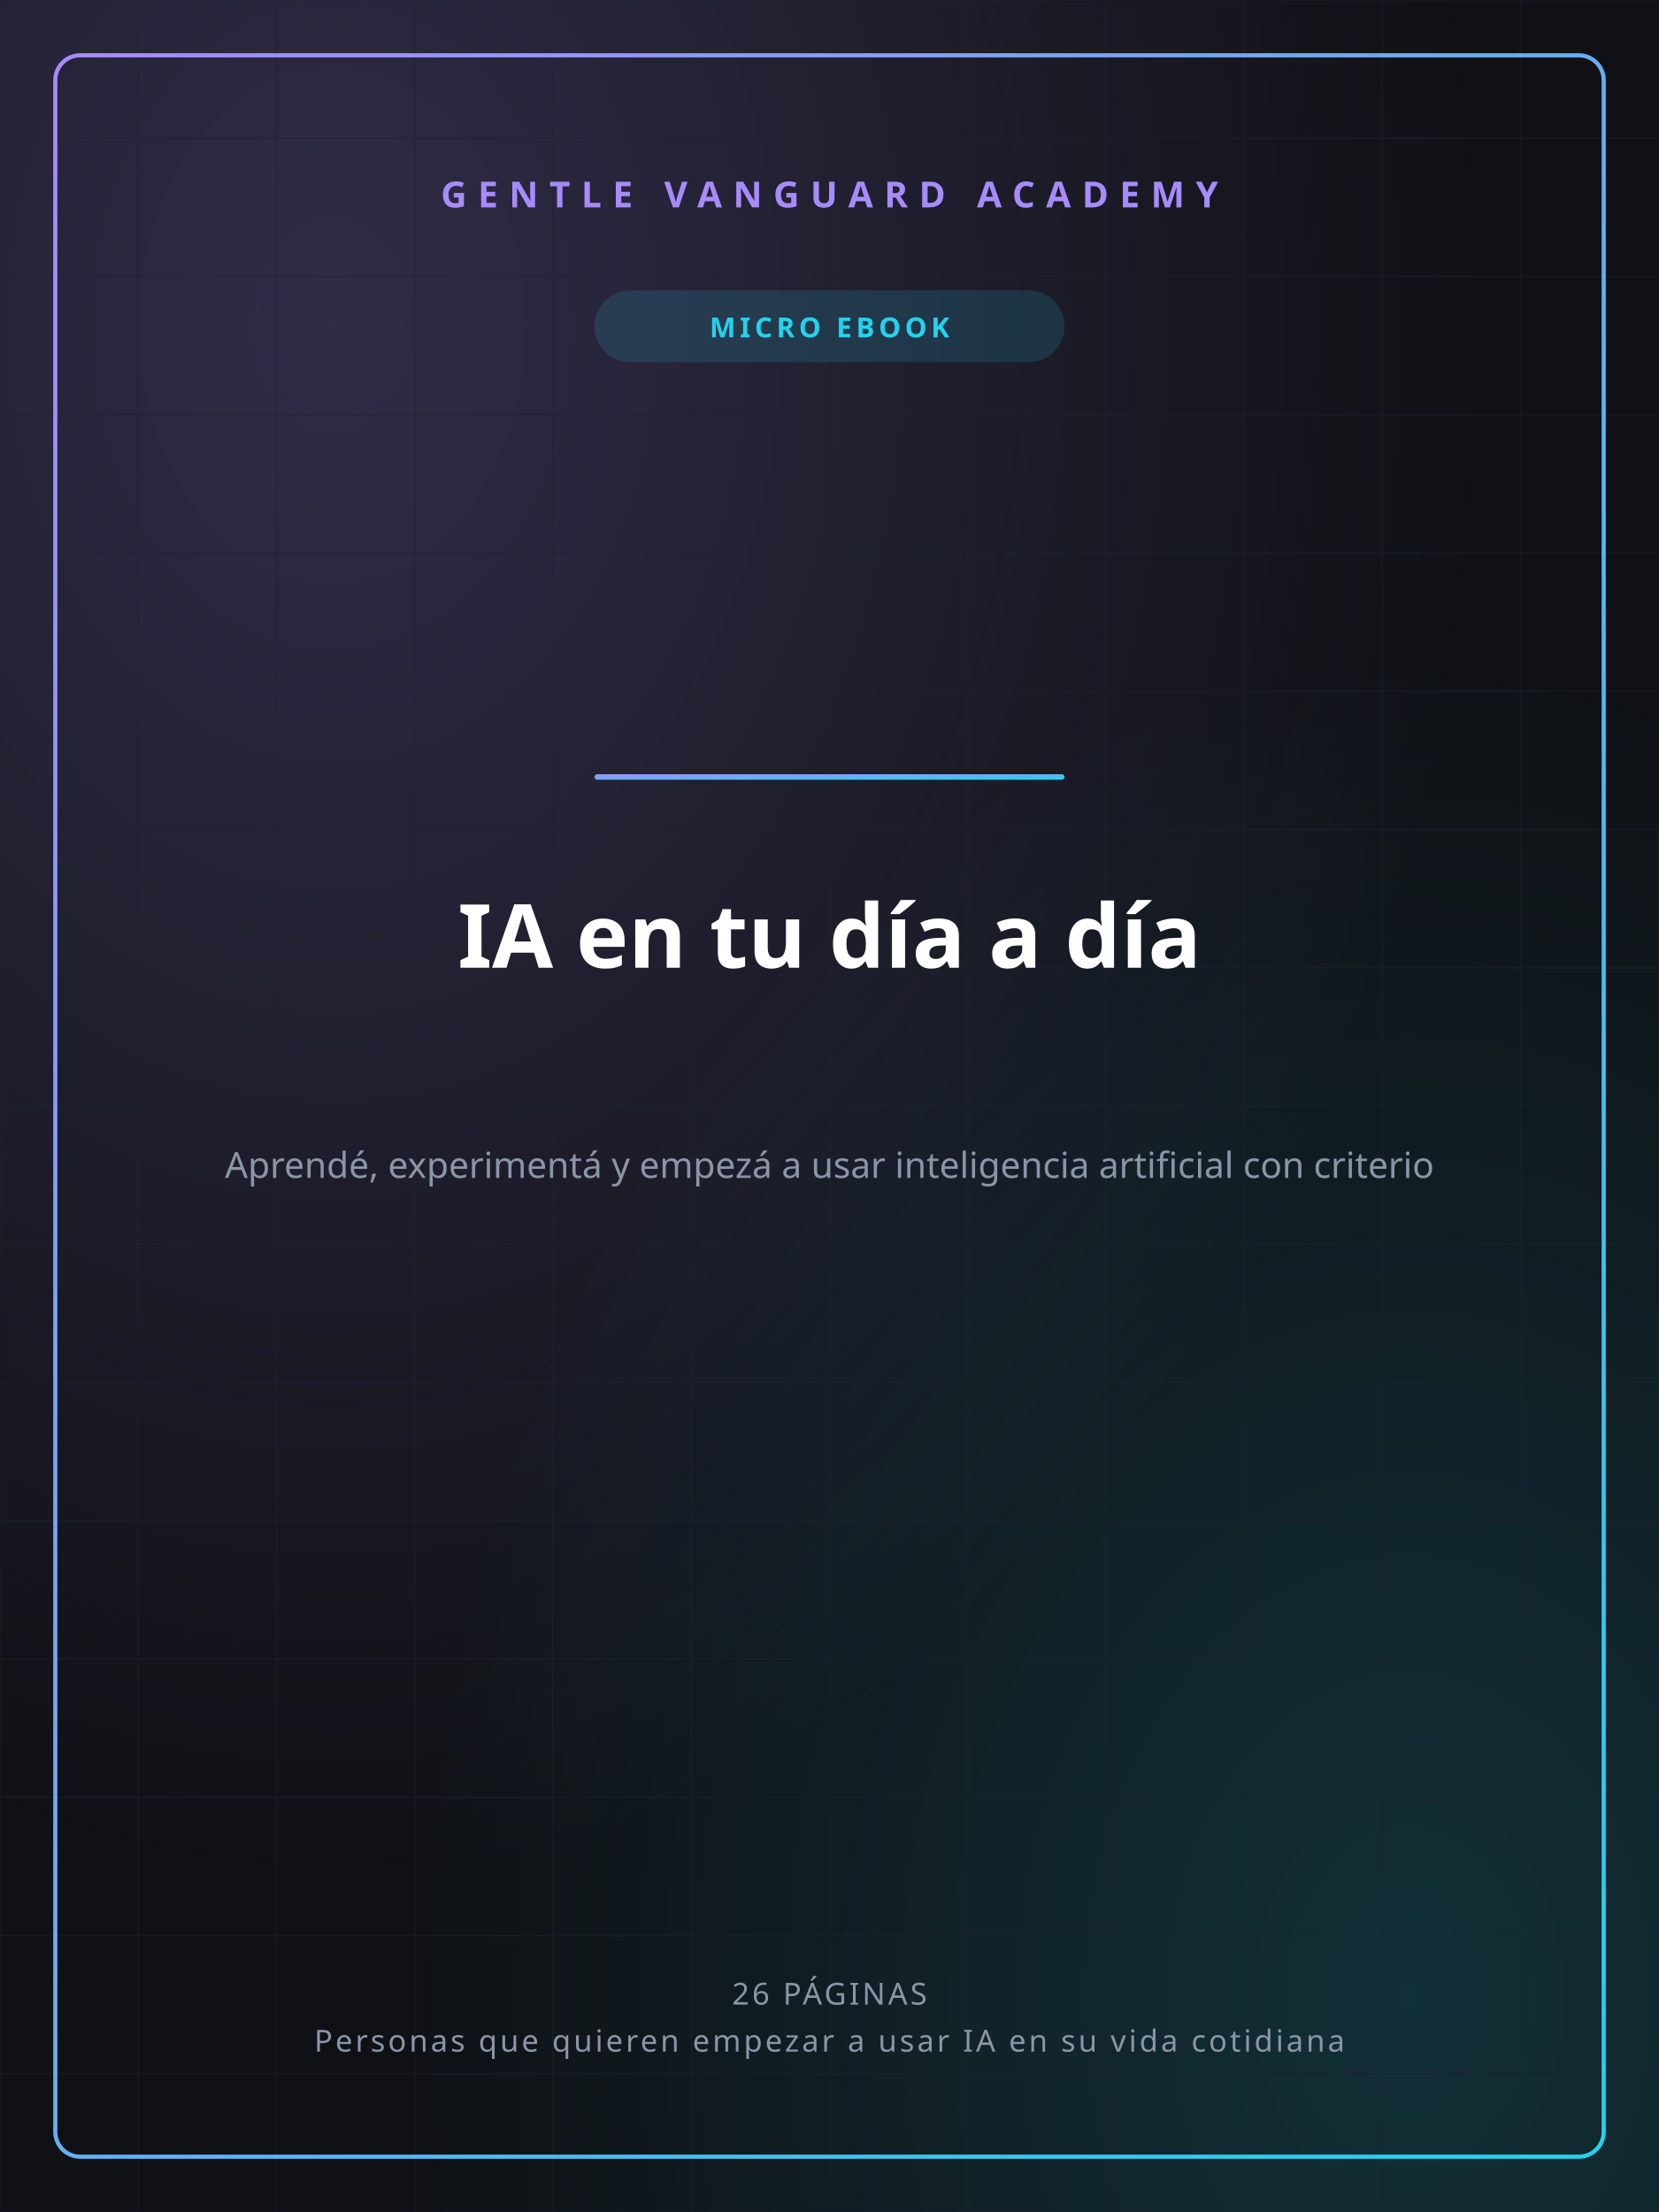
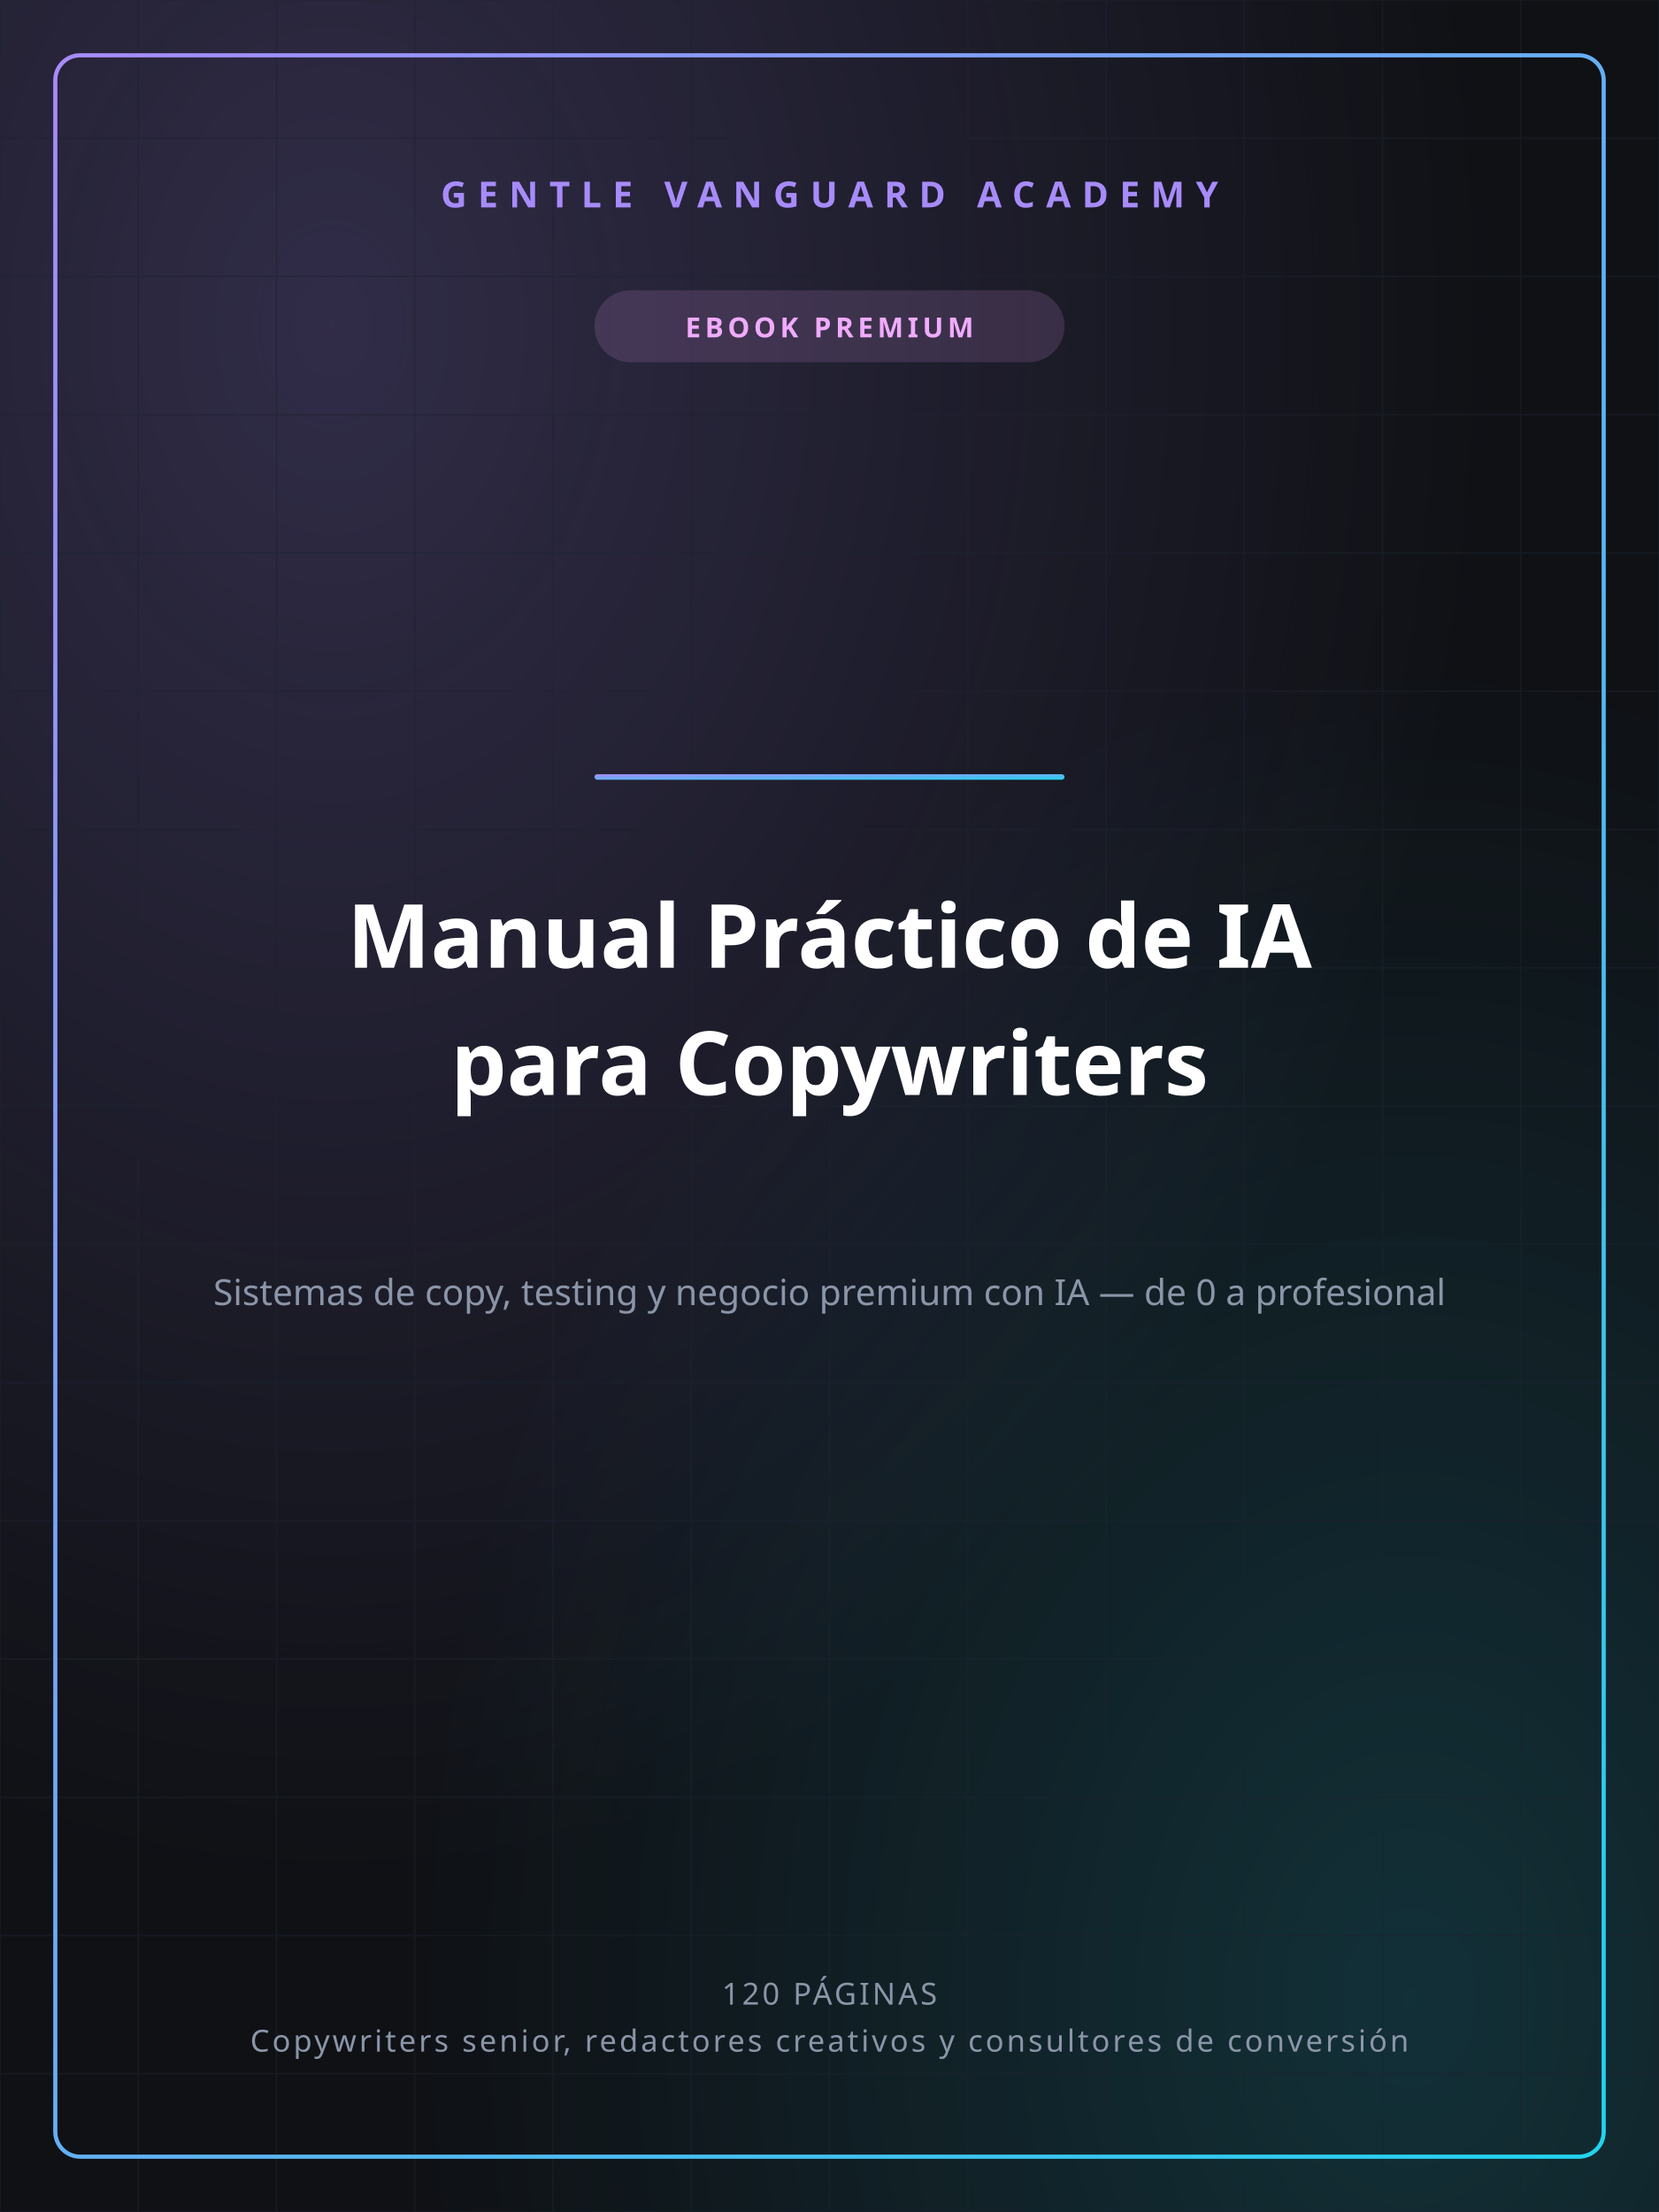
<svg xmlns="http://www.w3.org/2000/svg" width="1200" height="1600" viewBox="0 0 1200 1600">
  <defs>
    <linearGradient id="gvGrad" x1="0" y1="0" x2="1" y2="1">
      <stop offset="0%" stop-color="#A78BFA" />
      <stop offset="100%" stop-color="#22D3EE" />
    </linearGradient>
    <radialGradient id="glowA" cx="0.2" cy="0.15" r="0.7">
      <stop offset="0%" stop-color="#A78BFA" stop-opacity="0.22" />
      <stop offset="100%" stop-color="#A78BFA" stop-opacity="0" />
    </radialGradient>
    <radialGradient id="glowB" cx="0.85" cy="0.9" r="0.6">
      <stop offset="0%" stop-color="#22D3EE" stop-opacity="0.16" />
      <stop offset="100%" stop-color="#22D3EE" stop-opacity="0" />
    </radialGradient>
  </defs>
  <rect width="1200" height="1600" fill="#0F1115" />
  <rect width="1200" height="1600" fill="url(#glowA)" />
  <rect width="1200" height="1600" fill="url(#glowB)" />
  <g stroke="#1c2230" stroke-width="1" opacity="0.5">
    <line x1="0" y1="0" x2="0" y2="1600" />
    <line x1="100" y1="0" x2="100" y2="1600" />
    <line x1="200" y1="0" x2="200" y2="1600" />
    <line x1="300" y1="0" x2="300" y2="1600" />
    <line x1="400" y1="0" x2="400" y2="1600" />
    <line x1="500" y1="0" x2="500" y2="1600" />
    <line x1="600" y1="0" x2="600" y2="1600" />
    <line x1="700" y1="0" x2="700" y2="1600" />
    <line x1="800" y1="0" x2="800" y2="1600" />
    <line x1="900" y1="0" x2="900" y2="1600" />
    <line x1="1000" y1="0" x2="1000" y2="1600" />
    <line x1="1100" y1="0" x2="1100" y2="1600" />
    <line x1="1200" y1="0" x2="1200" y2="1600" />
    <line x1="0" y1="0" x2="1200" y2="0" />
    <line x1="0" y1="100" x2="1200" y2="100" />
    <line x1="0" y1="200" x2="1200" y2="200" />
    <line x1="0" y1="300" x2="1200" y2="300" />
    <line x1="0" y1="400" x2="1200" y2="400" />
    <line x1="0" y1="500" x2="1200" y2="500" />
    <line x1="0" y1="600" x2="1200" y2="600" />
    <line x1="0" y1="700" x2="1200" y2="700" />
    <line x1="0" y1="800" x2="1200" y2="800" />
    <line x1="0" y1="900" x2="1200" y2="900" />
    <line x1="0" y1="1000" x2="1200" y2="1000" />
    <line x1="0" y1="1100" x2="1200" y2="1100" />
    <line x1="0" y1="1200" x2="1200" y2="1200" />
    <line x1="0" y1="1300" x2="1200" y2="1300" />
    <line x1="0" y1="1400" x2="1200" y2="1400" />
    <line x1="0" y1="1500" x2="1200" y2="1500" />
    <line x1="0" y1="1600" x2="1200" y2="1600" />
  </g>
  <rect x="40" y="40" width="1120" height="1520" fill="none" stroke="url(#gvGrad)" stroke-width="3" rx="18" />
  <text x="600" y="150" text-anchor="middle" font-family="'Space Grotesk','Segoe UI',sans-serif" font-size="26" font-weight="700" fill="#A78BFA" letter-spacing="8">GENTLE VANGUARD ACADEMY</text>
-   <rect x="430" y="210" width="340" height="52" rx="26" fill="#22D3EE" opacity="0.14" />
-   <text x="600" y="244" text-anchor="middle" font-family="'Space Grotesk','Segoe UI',sans-serif" font-size="20" font-weight="700" fill="#22D3EE" letter-spacing="3">MICRO EBOOK</text>
+   <rect x="430" y="210" width="340" height="52" rx="26" fill="#F0ABFC" opacity="0.14" />
+   <text x="600" y="244" text-anchor="middle" font-family="'Space Grotesk','Segoe UI',sans-serif" font-size="20" font-weight="700" fill="#F0ABFC" letter-spacing="3">EBOOK PREMIUM</text>
  <rect x="430" y="560" width="340" height="4" rx="2" fill="url(#gvGrad)" />
-   <text x="600" y="700" text-anchor="middle" font-family="'Space Grotesk','Segoe UI',sans-serif" font-size="64" font-weight="800" fill="#ffffff">IA en tu día a día</text>
-   <text x="600" y="852" text-anchor="middle" font-family="'Space Grotesk','Segoe UI',sans-serif" font-size="26" font-weight="400" fill="#8b95a8">Aprendé, experimentá y empezá a usar inteligencia artificial con criterio</text>
-   <text x="600" y="1450" text-anchor="middle" font-family="'Space Grotesk','Segoe UI',sans-serif" font-size="22" font-weight="500" fill="#8b95a8" letter-spacing="2">26 PÁGINAS</text>
-   <text x="600" y="1484" text-anchor="middle" font-family="'Space Grotesk','Segoe UI',sans-serif" font-size="22" font-weight="500" fill="#8b95a8" letter-spacing="2">Personas que quieren empezar a usar IA en su vida cotidiana</text>
+   <text x="600" y="700" text-anchor="middle" font-family="'Space Grotesk','Segoe UI',sans-serif" font-size="64" font-weight="800" fill="#ffffff">Manual Práctico de IA</text>
+   <text x="600" y="792" text-anchor="middle" font-family="'Space Grotesk','Segoe UI',sans-serif" font-size="64" font-weight="800" fill="#ffffff">para Copywriters</text>
+   <text x="600" y="944" text-anchor="middle" font-family="'Space Grotesk','Segoe UI',sans-serif" font-size="26" font-weight="400" fill="#8b95a8">Sistemas de copy, testing y negocio premium con IA — de 0 a profesional</text>
+   <text x="600" y="1450" text-anchor="middle" font-family="'Space Grotesk','Segoe UI',sans-serif" font-size="22" font-weight="500" fill="#8b95a8" letter-spacing="2">120 PÁGINAS</text>
+   <text x="600" y="1484" text-anchor="middle" font-family="'Space Grotesk','Segoe UI',sans-serif" font-size="22" font-weight="500" fill="#8b95a8" letter-spacing="2">Copywriters senior, redactores creativos y consultores de conversión</text>
</svg>
